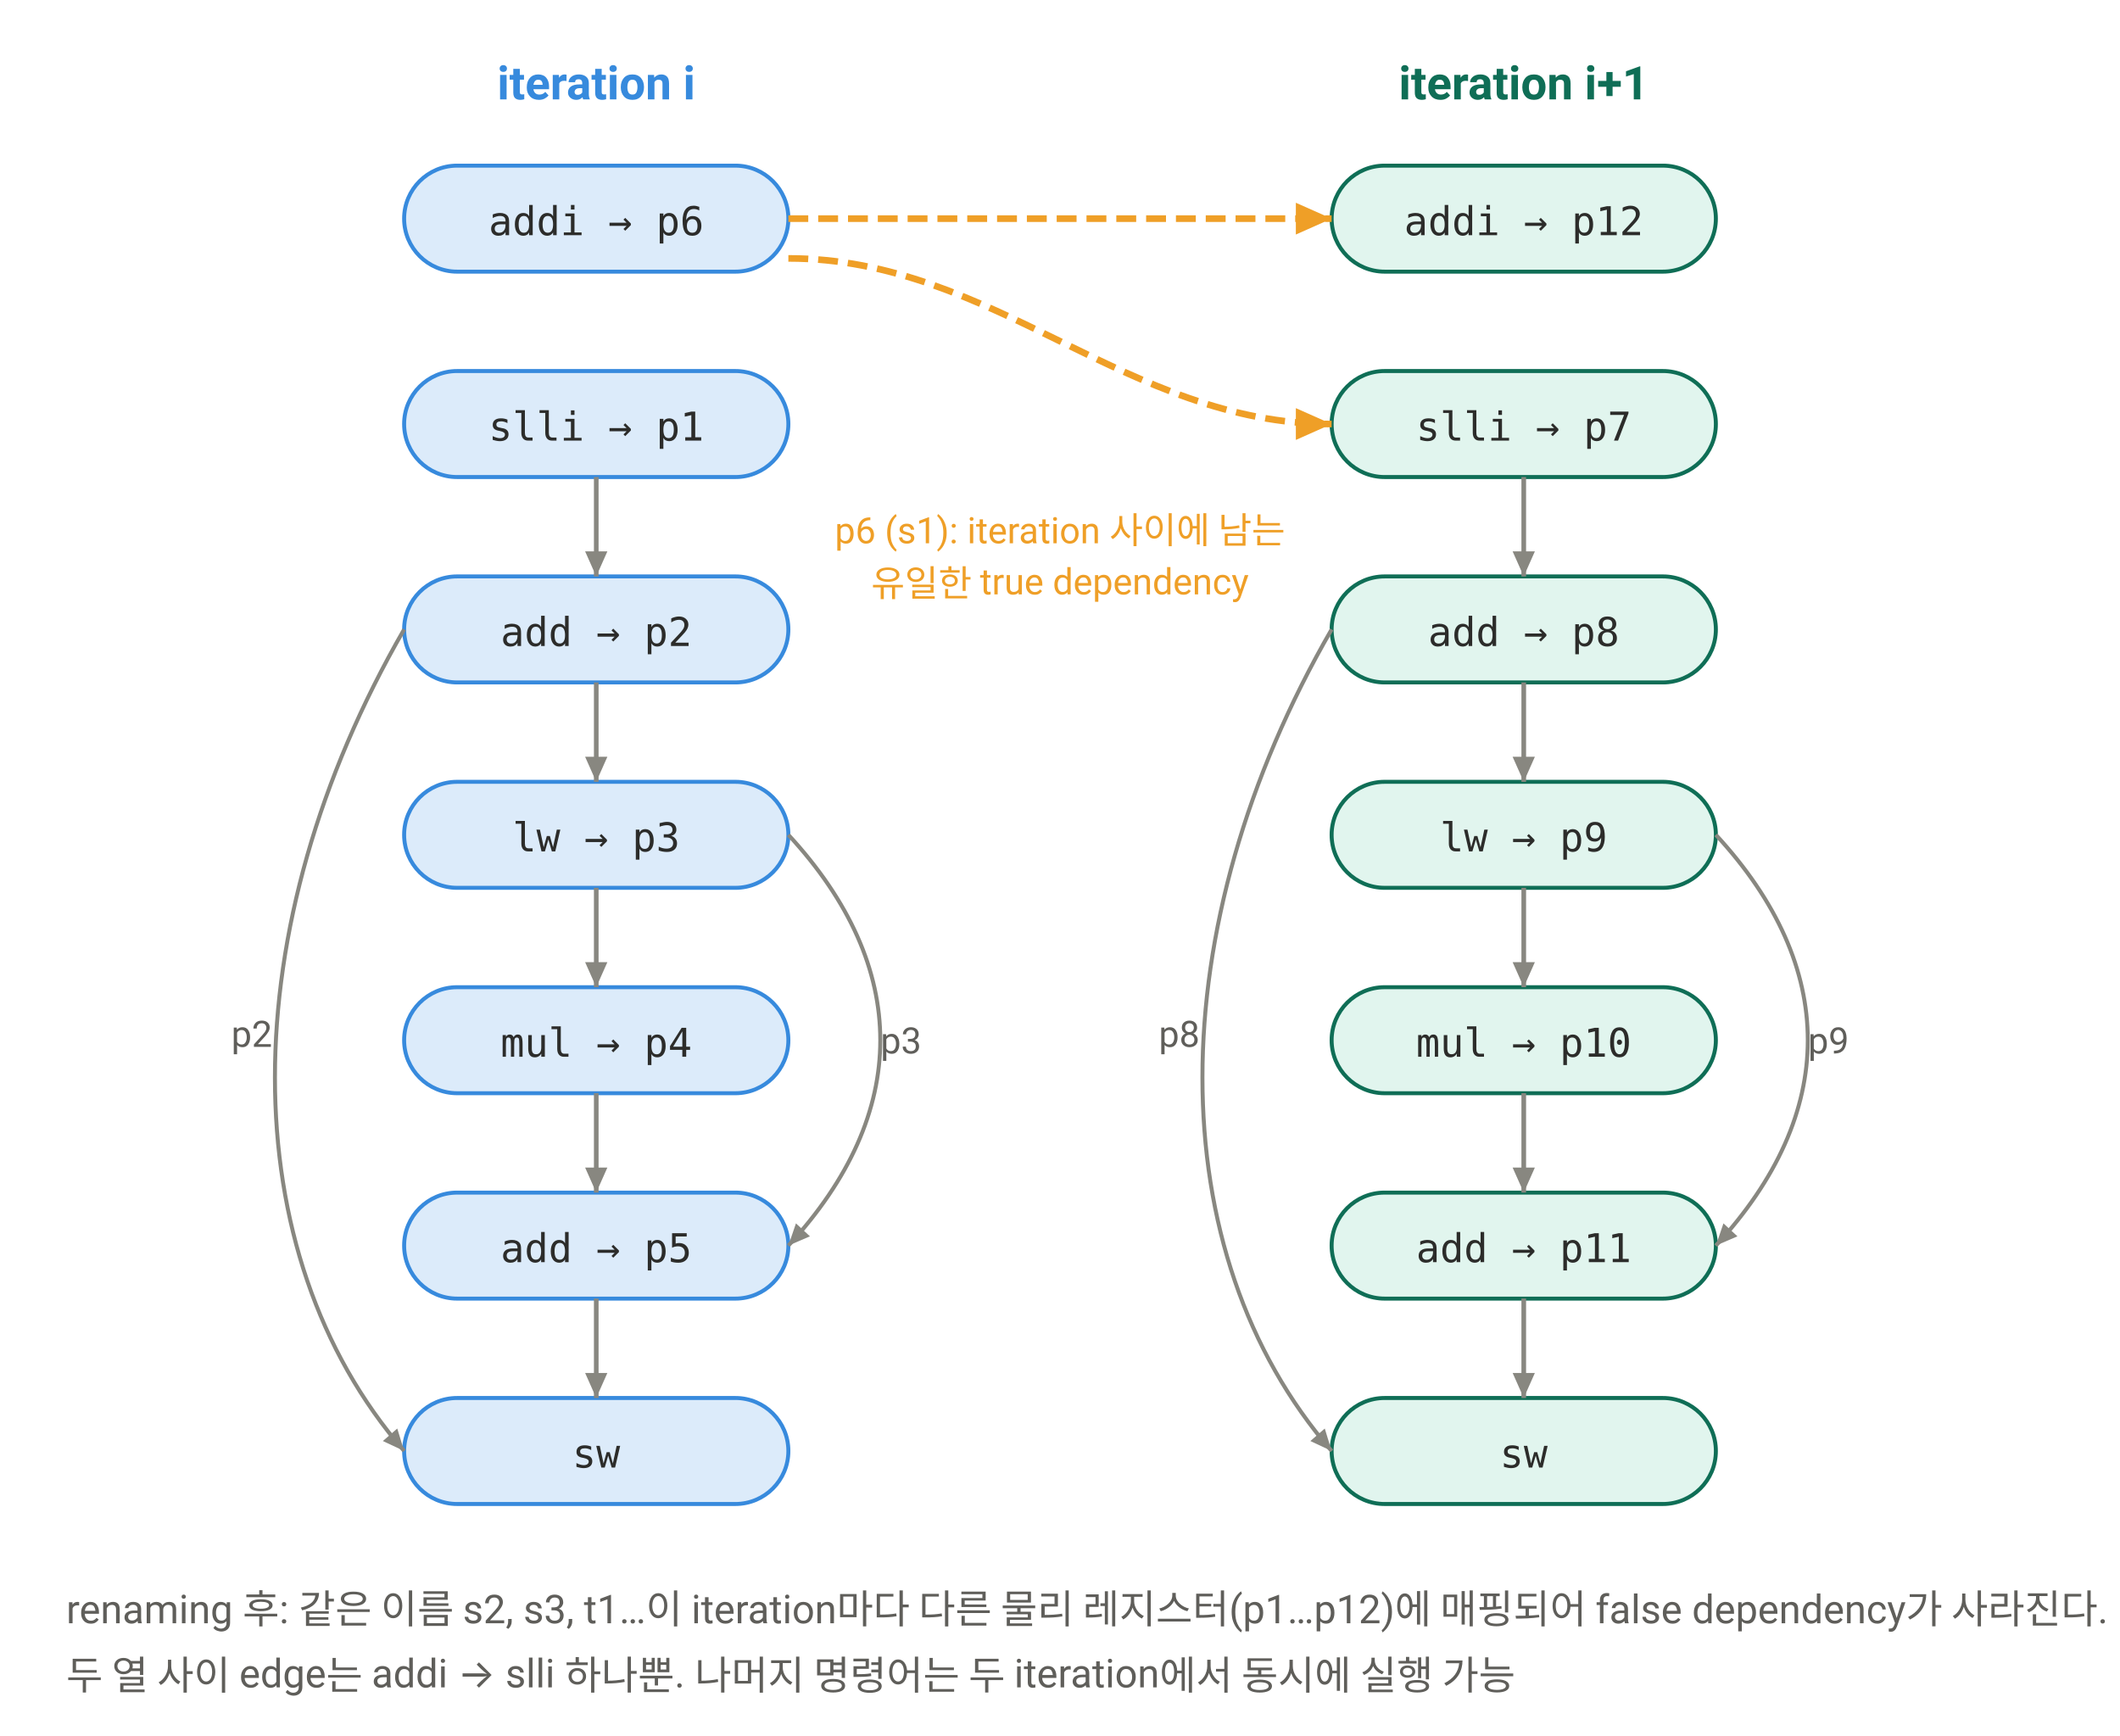
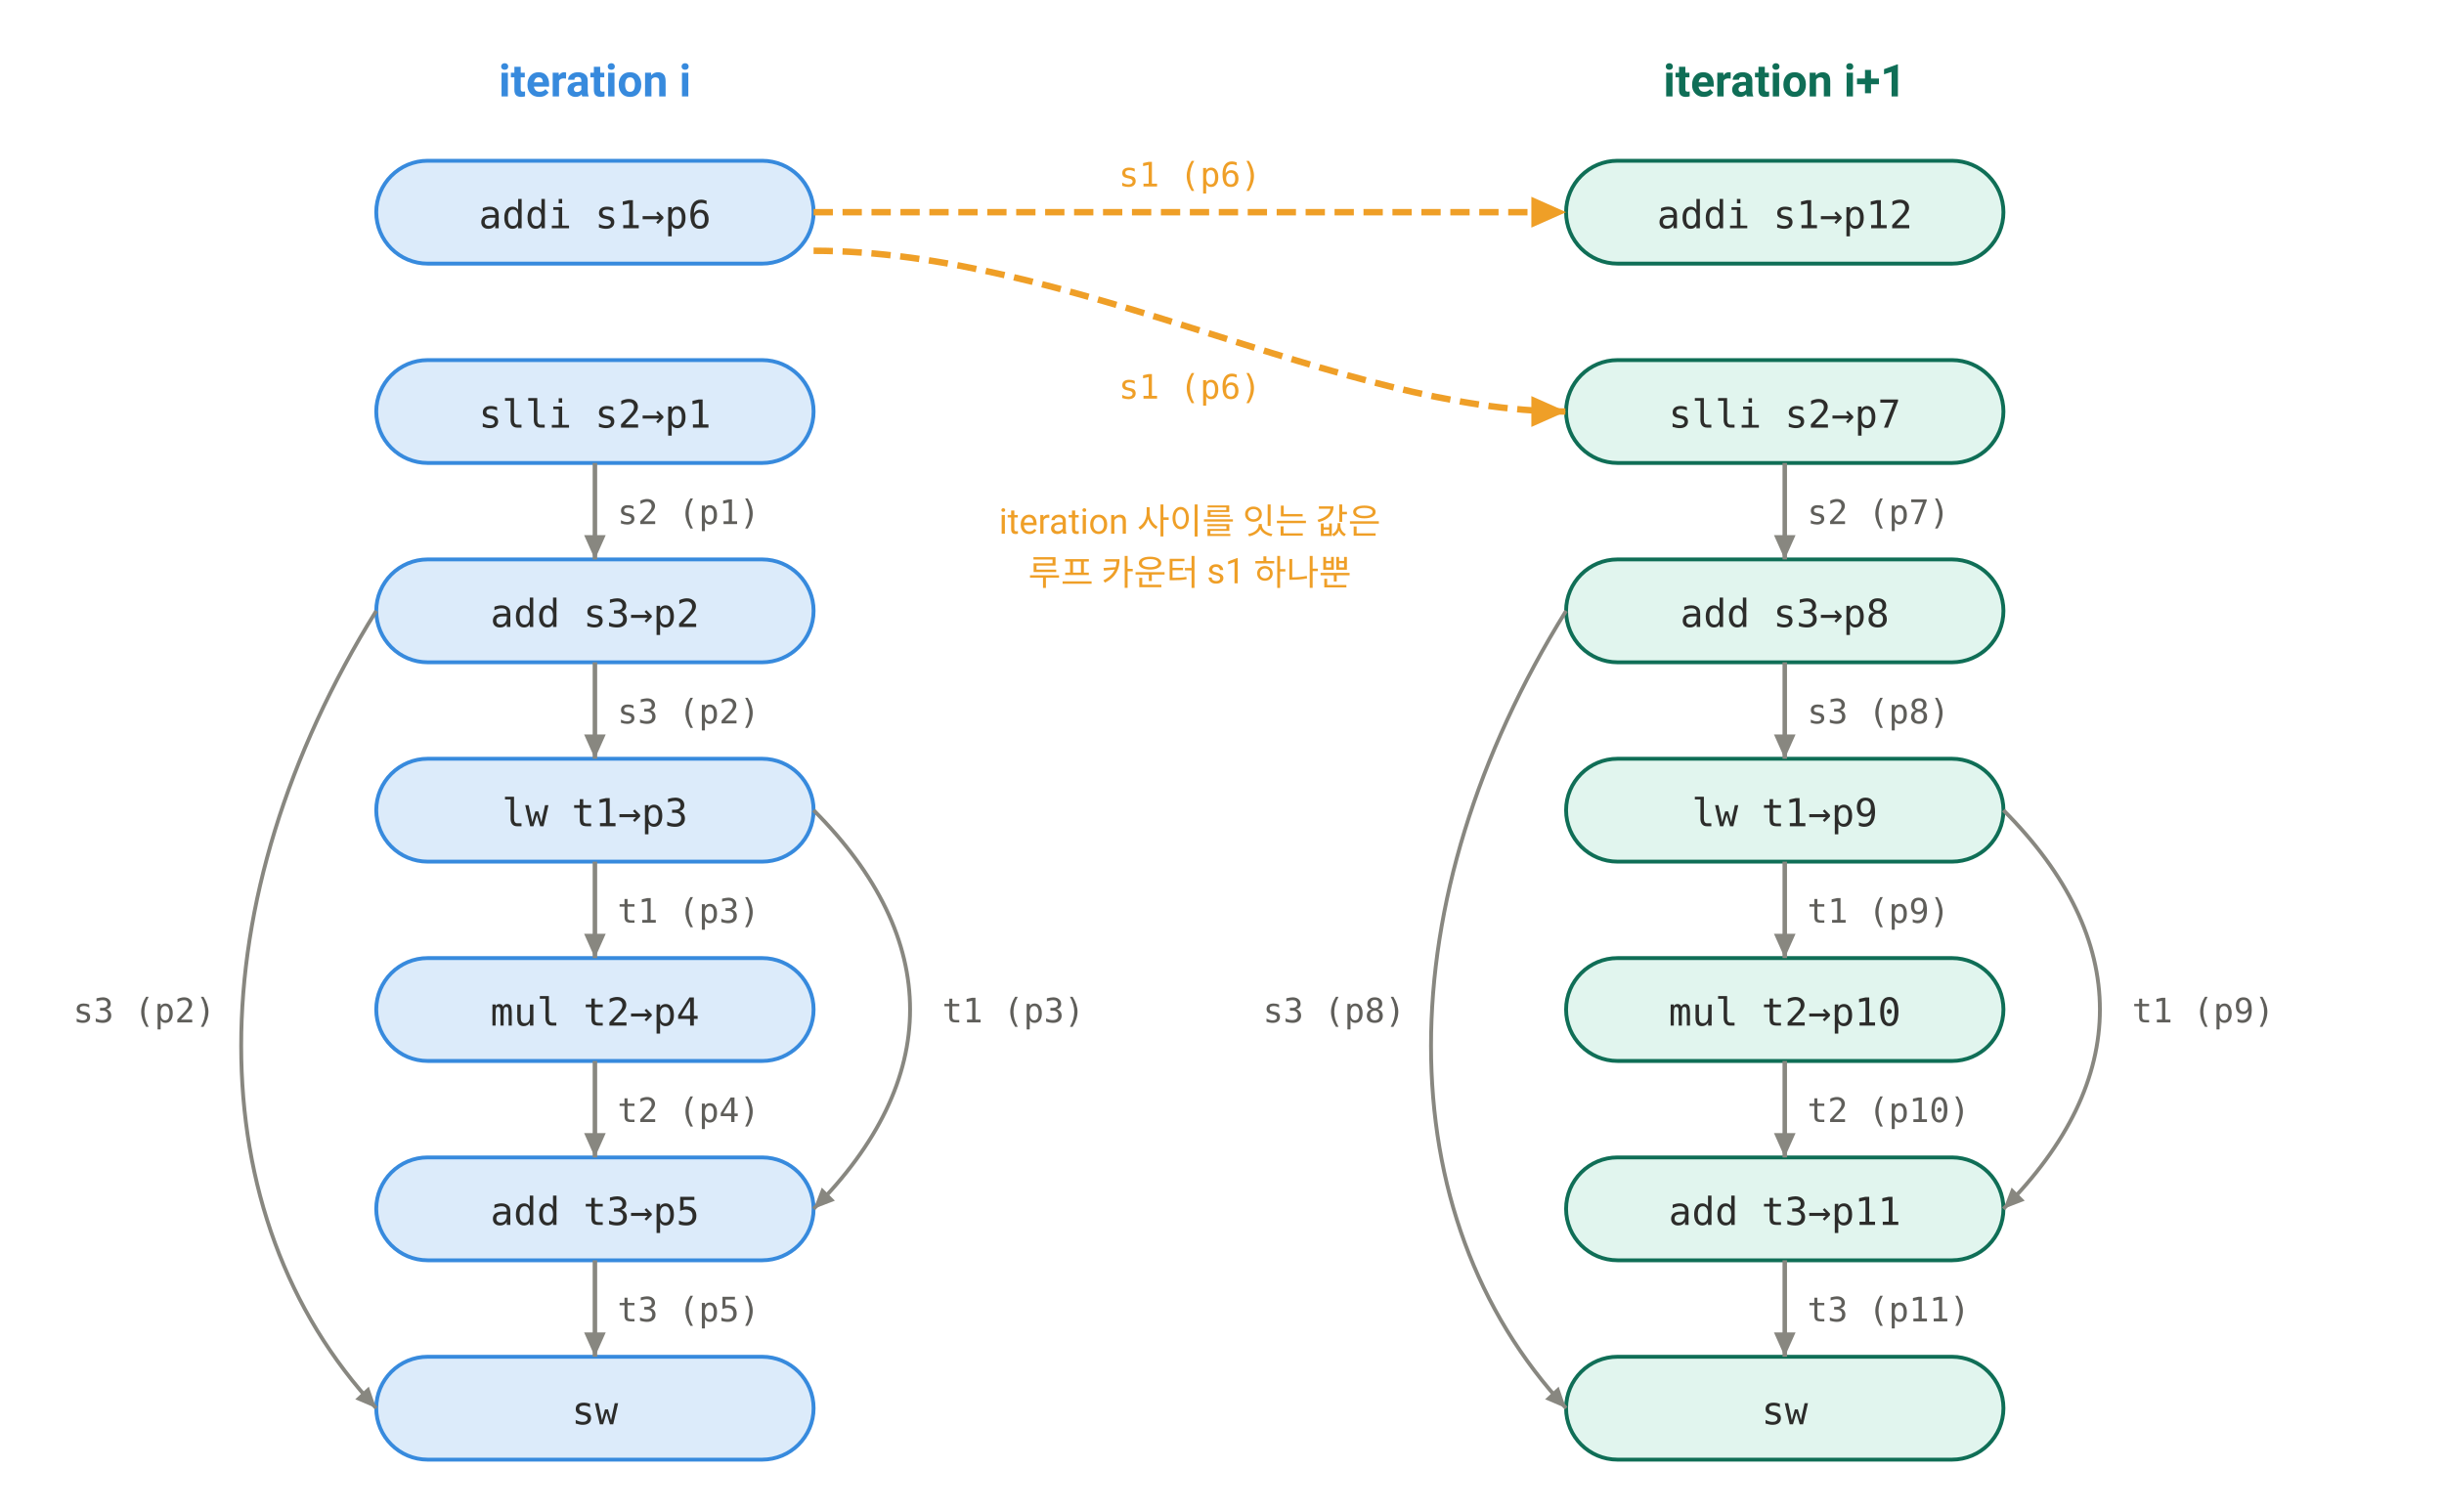
- <svg xmlns="http://www.w3.org/2000/svg" viewBox="0 0 640 524" font-family="-apple-system, 'Segoe UI', Roboto, 'Apple SD Gothic Neo', 'Malgun Gothic', sans-serif" font-size="12">
+ <svg xmlns="http://www.w3.org/2000/svg" viewBox="0 0 760 470" font-family="-apple-system, 'Segoe UI', Roboto, 'Apple SD Gothic Neo', 'Malgun Gothic', sans-serif" font-size="12">
  <defs>
    <marker id="ar" viewBox="0 0 10 10" refX="9" refY="5" markerWidth="6" markerHeight="6" orient="auto">
      <path d="M0,1 L9,5 L0,9 Z" fill="#888780" />
    </marker>
    <marker id="ar2" viewBox="0 0 10 10" refX="9" refY="5" markerWidth="6" markerHeight="6" orient="auto">
      <path d="M0,1 L9,5 L0,9 Z" fill="#EF9F27" />
    </marker>
  </defs>
-   <text x="180" y="30" text-anchor="middle" font-size="14" font-weight="600" fill="#378ADD">iteration i</text>
-   <rect x="122" y="50" width="116" height="32" rx="16" fill="#DCEBFA" stroke="#378ADD" stroke-width="1.2" />
-   <text x="180" y="71" text-anchor="middle" font-family="ui-monospace, Menlo, Consolas, monospace" fill="#2C2C2A">addi → p6</text>
-   <rect x="122" y="112" width="116" height="32" rx="16" fill="#DCEBFA" stroke="#378ADD" stroke-width="1.2" />
-   <text x="180" y="133" text-anchor="middle" font-family="ui-monospace, Menlo, Consolas, monospace" fill="#2C2C2A">slli → p1</text>
-   <rect x="122" y="174" width="116" height="32" rx="16" fill="#DCEBFA" stroke="#378ADD" stroke-width="1.2" />
-   <text x="180" y="195" text-anchor="middle" font-family="ui-monospace, Menlo, Consolas, monospace" fill="#2C2C2A">add → p2</text>
-   <rect x="122" y="236" width="116" height="32" rx="16" fill="#DCEBFA" stroke="#378ADD" stroke-width="1.2" />
-   <text x="180" y="257" text-anchor="middle" font-family="ui-monospace, Menlo, Consolas, monospace" fill="#2C2C2A">lw → p3</text>
-   <rect x="122" y="298" width="116" height="32" rx="16" fill="#DCEBFA" stroke="#378ADD" stroke-width="1.2" />
-   <text x="180" y="319" text-anchor="middle" font-family="ui-monospace, Menlo, Consolas, monospace" fill="#2C2C2A">mul → p4</text>
-   <rect x="122" y="360" width="116" height="32" rx="16" fill="#DCEBFA" stroke="#378ADD" stroke-width="1.2" />
-   <text x="180" y="381" text-anchor="middle" font-family="ui-monospace, Menlo, Consolas, monospace" fill="#2C2C2A">add → p5</text>
-   <rect x="122" y="422" width="116" height="32" rx="16" fill="#DCEBFA" stroke="#378ADD" stroke-width="1.2" />
-   <text x="180" y="443" text-anchor="middle" font-family="ui-monospace, Menlo, Consolas, monospace" fill="#2C2C2A">sw</text>
-   <line x1="180" y1="144" x2="180" y2="174" stroke="#888780" stroke-width="1.4" marker-end="url(#ar)" />
-   <line x1="180" y1="206" x2="180" y2="236" stroke="#888780" stroke-width="1.4" marker-end="url(#ar)" />
-   <line x1="180" y1="268" x2="180" y2="298" stroke="#888780" stroke-width="1.4" marker-end="url(#ar)" />
-   <line x1="180" y1="330" x2="180" y2="360" stroke="#888780" stroke-width="1.4" marker-end="url(#ar)" />
-   <line x1="180" y1="392" x2="180" y2="422" stroke="#888780" stroke-width="1.4" marker-end="url(#ar)" />
-   <path d="M 122 190 C 70 280, 70 378, 122 438" fill="none" stroke="#888780" stroke-width="1.2" marker-end="url(#ar)" />
-   <text x="76" y="316" fill="#5F5E5A" font-size="11" text-anchor="middle">p2</text>
-   <path d="M 238 252 C 275 292, 275 336, 238 376" fill="none" stroke="#888780" stroke-width="1.2" marker-end="url(#ar)" />
-   <text x="272" y="318" fill="#5F5E5A" font-size="11" text-anchor="middle">p3</text>
-   <text x="460" y="30" text-anchor="middle" font-size="14" font-weight="600" fill="#0F6E56">iteration i+1</text>
-   <rect x="402" y="50" width="116" height="32" rx="16" fill="#E1F5EE" stroke="#0F6E56" stroke-width="1.2" />
-   <text x="460" y="71" text-anchor="middle" font-family="ui-monospace, Menlo, Consolas, monospace" fill="#2C2C2A">addi → p12</text>
-   <rect x="402" y="112" width="116" height="32" rx="16" fill="#E1F5EE" stroke="#0F6E56" stroke-width="1.2" />
-   <text x="460" y="133" text-anchor="middle" font-family="ui-monospace, Menlo, Consolas, monospace" fill="#2C2C2A">slli → p7</text>
-   <rect x="402" y="174" width="116" height="32" rx="16" fill="#E1F5EE" stroke="#0F6E56" stroke-width="1.2" />
-   <text x="460" y="195" text-anchor="middle" font-family="ui-monospace, Menlo, Consolas, monospace" fill="#2C2C2A">add → p8</text>
-   <rect x="402" y="236" width="116" height="32" rx="16" fill="#E1F5EE" stroke="#0F6E56" stroke-width="1.2" />
-   <text x="460" y="257" text-anchor="middle" font-family="ui-monospace, Menlo, Consolas, monospace" fill="#2C2C2A">lw → p9</text>
-   <rect x="402" y="298" width="116" height="32" rx="16" fill="#E1F5EE" stroke="#0F6E56" stroke-width="1.2" />
-   <text x="460" y="319" text-anchor="middle" font-family="ui-monospace, Menlo, Consolas, monospace" fill="#2C2C2A">mul → p10</text>
-   <rect x="402" y="360" width="116" height="32" rx="16" fill="#E1F5EE" stroke="#0F6E56" stroke-width="1.2" />
-   <text x="460" y="381" text-anchor="middle" font-family="ui-monospace, Menlo, Consolas, monospace" fill="#2C2C2A">add → p11</text>
-   <rect x="402" y="422" width="116" height="32" rx="16" fill="#E1F5EE" stroke="#0F6E56" stroke-width="1.2" />
-   <text x="460" y="443" text-anchor="middle" font-family="ui-monospace, Menlo, Consolas, monospace" fill="#2C2C2A">sw</text>
-   <line x1="460" y1="144" x2="460" y2="174" stroke="#888780" stroke-width="1.4" marker-end="url(#ar)" />
-   <line x1="460" y1="206" x2="460" y2="236" stroke="#888780" stroke-width="1.4" marker-end="url(#ar)" />
-   <line x1="460" y1="268" x2="460" y2="298" stroke="#888780" stroke-width="1.4" marker-end="url(#ar)" />
-   <line x1="460" y1="330" x2="460" y2="360" stroke="#888780" stroke-width="1.4" marker-end="url(#ar)" />
-   <line x1="460" y1="392" x2="460" y2="422" stroke="#888780" stroke-width="1.4" marker-end="url(#ar)" />
-   <path d="M 402 190 C 350 280, 350 378, 402 438" fill="none" stroke="#888780" stroke-width="1.2" marker-end="url(#ar)" />
-   <text x="356" y="316" fill="#5F5E5A" font-size="11" text-anchor="middle">p8</text>
-   <path d="M 518 252 C 555 292, 555 336, 518 376" fill="none" stroke="#888780" stroke-width="1.2" marker-end="url(#ar)" />
-   <text x="552" y="318" fill="#5F5E5A" font-size="11" text-anchor="middle">p9</text>
-   <path d="M 238 66 L 402 66" fill="none" stroke="#EF9F27" stroke-width="2" stroke-dasharray="6 3" marker-end="url(#ar2)" />
-   <path d="M 238 78 C 300 78, 340 128, 402 128" fill="none" stroke="#EF9F27" stroke-width="2" stroke-dasharray="6 3" marker-end="url(#ar2)" />
-   <text x="320" y="164" text-anchor="middle" fill="#EF9F27" font-size="11">p6 (s1): iteration 사이에 남는</text>
-   <text x="320" y="180" text-anchor="middle" fill="#EF9F27" font-size="11">유일한 true dependency</text>
-   <text x="20" y="490" fill="#5F5E5A" font-size="12">renaming 후: 같은 이름 s2, s3, t1…이 iteration마다 다른 물리 레지스터(p1…p12)에 매핑되어 false dependency가 사라진다.</text>
-   <text x="20" y="510" fill="#5F5E5A" font-size="12">두 열 사이 edge는 addi → slli 하나뿐. 나머지 명령어는 두 iteration에서 동시에 실행 가능</text>
+   <text x="185" y="30" text-anchor="middle" font-size="14" font-weight="600" fill="#378ADD">iteration i</text>
+   <rect x="117" y="50" width="136" height="32" rx="16" fill="#DCEBFA" stroke="#378ADD" stroke-width="1.2" />
+   <text x="185" y="71" text-anchor="middle" font-family="ui-monospace, Menlo, Consolas, monospace" fill="#2C2C2A">addi s1→p6</text>
+   <rect x="117" y="112" width="136" height="32" rx="16" fill="#DCEBFA" stroke="#378ADD" stroke-width="1.2" />
+   <text x="185" y="133" text-anchor="middle" font-family="ui-monospace, Menlo, Consolas, monospace" fill="#2C2C2A">slli s2→p1</text>
+   <rect x="117" y="174" width="136" height="32" rx="16" fill="#DCEBFA" stroke="#378ADD" stroke-width="1.2" />
+   <text x="185" y="195" text-anchor="middle" font-family="ui-monospace, Menlo, Consolas, monospace" fill="#2C2C2A">add s3→p2</text>
+   <rect x="117" y="236" width="136" height="32" rx="16" fill="#DCEBFA" stroke="#378ADD" stroke-width="1.2" />
+   <text x="185" y="257" text-anchor="middle" font-family="ui-monospace, Menlo, Consolas, monospace" fill="#2C2C2A">lw t1→p3</text>
+   <rect x="117" y="298" width="136" height="32" rx="16" fill="#DCEBFA" stroke="#378ADD" stroke-width="1.2" />
+   <text x="185" y="319" text-anchor="middle" font-family="ui-monospace, Menlo, Consolas, monospace" fill="#2C2C2A">mul t2→p4</text>
+   <rect x="117" y="360" width="136" height="32" rx="16" fill="#DCEBFA" stroke="#378ADD" stroke-width="1.2" />
+   <text x="185" y="381" text-anchor="middle" font-family="ui-monospace, Menlo, Consolas, monospace" fill="#2C2C2A">add t3→p5</text>
+   <rect x="117" y="422" width="136" height="32" rx="16" fill="#DCEBFA" stroke="#378ADD" stroke-width="1.2" />
+   <text x="185" y="443" text-anchor="middle" font-family="ui-monospace, Menlo, Consolas, monospace" fill="#2C2C2A">sw</text>
+   <line x1="185" y1="144" x2="185" y2="174" stroke="#888780" stroke-width="1.4" marker-end="url(#ar)" />
+   <text x="192" y="163" fill="#5F5E5A" font-size="10.5" font-family="ui-monospace, Menlo, Consolas, monospace">s2 (p1)</text>
+   <line x1="185" y1="206" x2="185" y2="236" stroke="#888780" stroke-width="1.4" marker-end="url(#ar)" />
+   <text x="192" y="225" fill="#5F5E5A" font-size="10.5" font-family="ui-monospace, Menlo, Consolas, monospace">s3 (p2)</text>
+   <line x1="185" y1="268" x2="185" y2="298" stroke="#888780" stroke-width="1.4" marker-end="url(#ar)" />
+   <text x="192" y="287" fill="#5F5E5A" font-size="10.5" font-family="ui-monospace, Menlo, Consolas, monospace">t1 (p3)</text>
+   <line x1="185" y1="330" x2="185" y2="360" stroke="#888780" stroke-width="1.4" marker-end="url(#ar)" />
+   <text x="192" y="349" fill="#5F5E5A" font-size="10.5" font-family="ui-monospace, Menlo, Consolas, monospace">t2 (p4)</text>
+   <line x1="185" y1="392" x2="185" y2="422" stroke="#888780" stroke-width="1.4" marker-end="url(#ar)" />
+   <text x="192" y="411" fill="#5F5E5A" font-size="10.5" font-family="ui-monospace, Menlo, Consolas, monospace">t3 (p5)</text>
+   <path d="M 117 190 C 61 280, 61 378, 117 438" fill="none" stroke="#888780" stroke-width="1.2" marker-end="url(#ar)" />
+   <text x="67" y="318" fill="#5F5E5A" font-size="10.5" font-family="ui-monospace, Menlo, Consolas, monospace" text-anchor="end">s3 (p2)</text>
+   <path d="M 253 252 C 293 292, 293 336, 253 376" fill="none" stroke="#888780" stroke-width="1.2" marker-end="url(#ar)" />
+   <text x="293" y="318" fill="#5F5E5A" font-size="10.5" font-family="ui-monospace, Menlo, Consolas, monospace" text-anchor="start">t1 (p3)</text>
+   <text x="555" y="30" text-anchor="middle" font-size="14" font-weight="600" fill="#0F6E56">iteration i+1</text>
+   <rect x="487" y="50" width="136" height="32" rx="16" fill="#E1F5EE" stroke="#0F6E56" stroke-width="1.2" />
+   <text x="555" y="71" text-anchor="middle" font-family="ui-monospace, Menlo, Consolas, monospace" fill="#2C2C2A">addi s1→p12</text>
+   <rect x="487" y="112" width="136" height="32" rx="16" fill="#E1F5EE" stroke="#0F6E56" stroke-width="1.2" />
+   <text x="555" y="133" text-anchor="middle" font-family="ui-monospace, Menlo, Consolas, monospace" fill="#2C2C2A">slli s2→p7</text>
+   <rect x="487" y="174" width="136" height="32" rx="16" fill="#E1F5EE" stroke="#0F6E56" stroke-width="1.2" />
+   <text x="555" y="195" text-anchor="middle" font-family="ui-monospace, Menlo, Consolas, monospace" fill="#2C2C2A">add s3→p8</text>
+   <rect x="487" y="236" width="136" height="32" rx="16" fill="#E1F5EE" stroke="#0F6E56" stroke-width="1.2" />
+   <text x="555" y="257" text-anchor="middle" font-family="ui-monospace, Menlo, Consolas, monospace" fill="#2C2C2A">lw t1→p9</text>
+   <rect x="487" y="298" width="136" height="32" rx="16" fill="#E1F5EE" stroke="#0F6E56" stroke-width="1.2" />
+   <text x="555" y="319" text-anchor="middle" font-family="ui-monospace, Menlo, Consolas, monospace" fill="#2C2C2A">mul t2→p10</text>
+   <rect x="487" y="360" width="136" height="32" rx="16" fill="#E1F5EE" stroke="#0F6E56" stroke-width="1.2" />
+   <text x="555" y="381" text-anchor="middle" font-family="ui-monospace, Menlo, Consolas, monospace" fill="#2C2C2A">add t3→p11</text>
+   <rect x="487" y="422" width="136" height="32" rx="16" fill="#E1F5EE" stroke="#0F6E56" stroke-width="1.2" />
+   <text x="555" y="443" text-anchor="middle" font-family="ui-monospace, Menlo, Consolas, monospace" fill="#2C2C2A">sw</text>
+   <line x1="555" y1="144" x2="555" y2="174" stroke="#888780" stroke-width="1.4" marker-end="url(#ar)" />
+   <text x="562" y="163" fill="#5F5E5A" font-size="10.5" font-family="ui-monospace, Menlo, Consolas, monospace">s2 (p7)</text>
+   <line x1="555" y1="206" x2="555" y2="236" stroke="#888780" stroke-width="1.4" marker-end="url(#ar)" />
+   <text x="562" y="225" fill="#5F5E5A" font-size="10.5" font-family="ui-monospace, Menlo, Consolas, monospace">s3 (p8)</text>
+   <line x1="555" y1="268" x2="555" y2="298" stroke="#888780" stroke-width="1.4" marker-end="url(#ar)" />
+   <text x="562" y="287" fill="#5F5E5A" font-size="10.5" font-family="ui-monospace, Menlo, Consolas, monospace">t1 (p9)</text>
+   <line x1="555" y1="330" x2="555" y2="360" stroke="#888780" stroke-width="1.4" marker-end="url(#ar)" />
+   <text x="562" y="349" fill="#5F5E5A" font-size="10.5" font-family="ui-monospace, Menlo, Consolas, monospace">t2 (p10)</text>
+   <line x1="555" y1="392" x2="555" y2="422" stroke="#888780" stroke-width="1.4" marker-end="url(#ar)" />
+   <text x="562" y="411" fill="#5F5E5A" font-size="10.5" font-family="ui-monospace, Menlo, Consolas, monospace">t3 (p11)</text>
+   <path d="M 487 190 C 431 280, 431 378, 487 438" fill="none" stroke="#888780" stroke-width="1.2" marker-end="url(#ar)" />
+   <text x="437" y="318" fill="#5F5E5A" font-size="10.5" font-family="ui-monospace, Menlo, Consolas, monospace" text-anchor="end">s3 (p8)</text>
+   <path d="M 623 252 C 663 292, 663 336, 623 376" fill="none" stroke="#888780" stroke-width="1.2" marker-end="url(#ar)" />
+   <text x="663" y="318" fill="#5F5E5A" font-size="10.5" font-family="ui-monospace, Menlo, Consolas, monospace" text-anchor="start">t1 (p9)</text>
+   <path d="M 253 66 L 487 66" fill="none" stroke="#EF9F27" stroke-width="2" stroke-dasharray="6 3" marker-end="url(#ar2)" />
+   <text x="370" y="58" text-anchor="middle" fill="#EF9F27" font-size="10.5" font-family="ui-monospace, Menlo, Consolas, monospace">s1 (p6)</text>
+   <path d="M 253 78 C 333 78, 417 128, 487 128" fill="none" stroke="#EF9F27" stroke-width="2" stroke-dasharray="6 3" marker-end="url(#ar2)" />
+   <text x="370" y="124" text-anchor="middle" fill="#EF9F27" font-size="10.5" font-family="ui-monospace, Menlo, Consolas, monospace">s1 (p6)</text>
+   <text x="370" y="166" text-anchor="middle" fill="#EF9F27" font-size="11">iteration 사이를 잇는 값은</text>
+   <text x="370" y="182" text-anchor="middle" fill="#EF9F27" font-size="11">루프 카운터 s1 하나뿐</text>
</svg>
